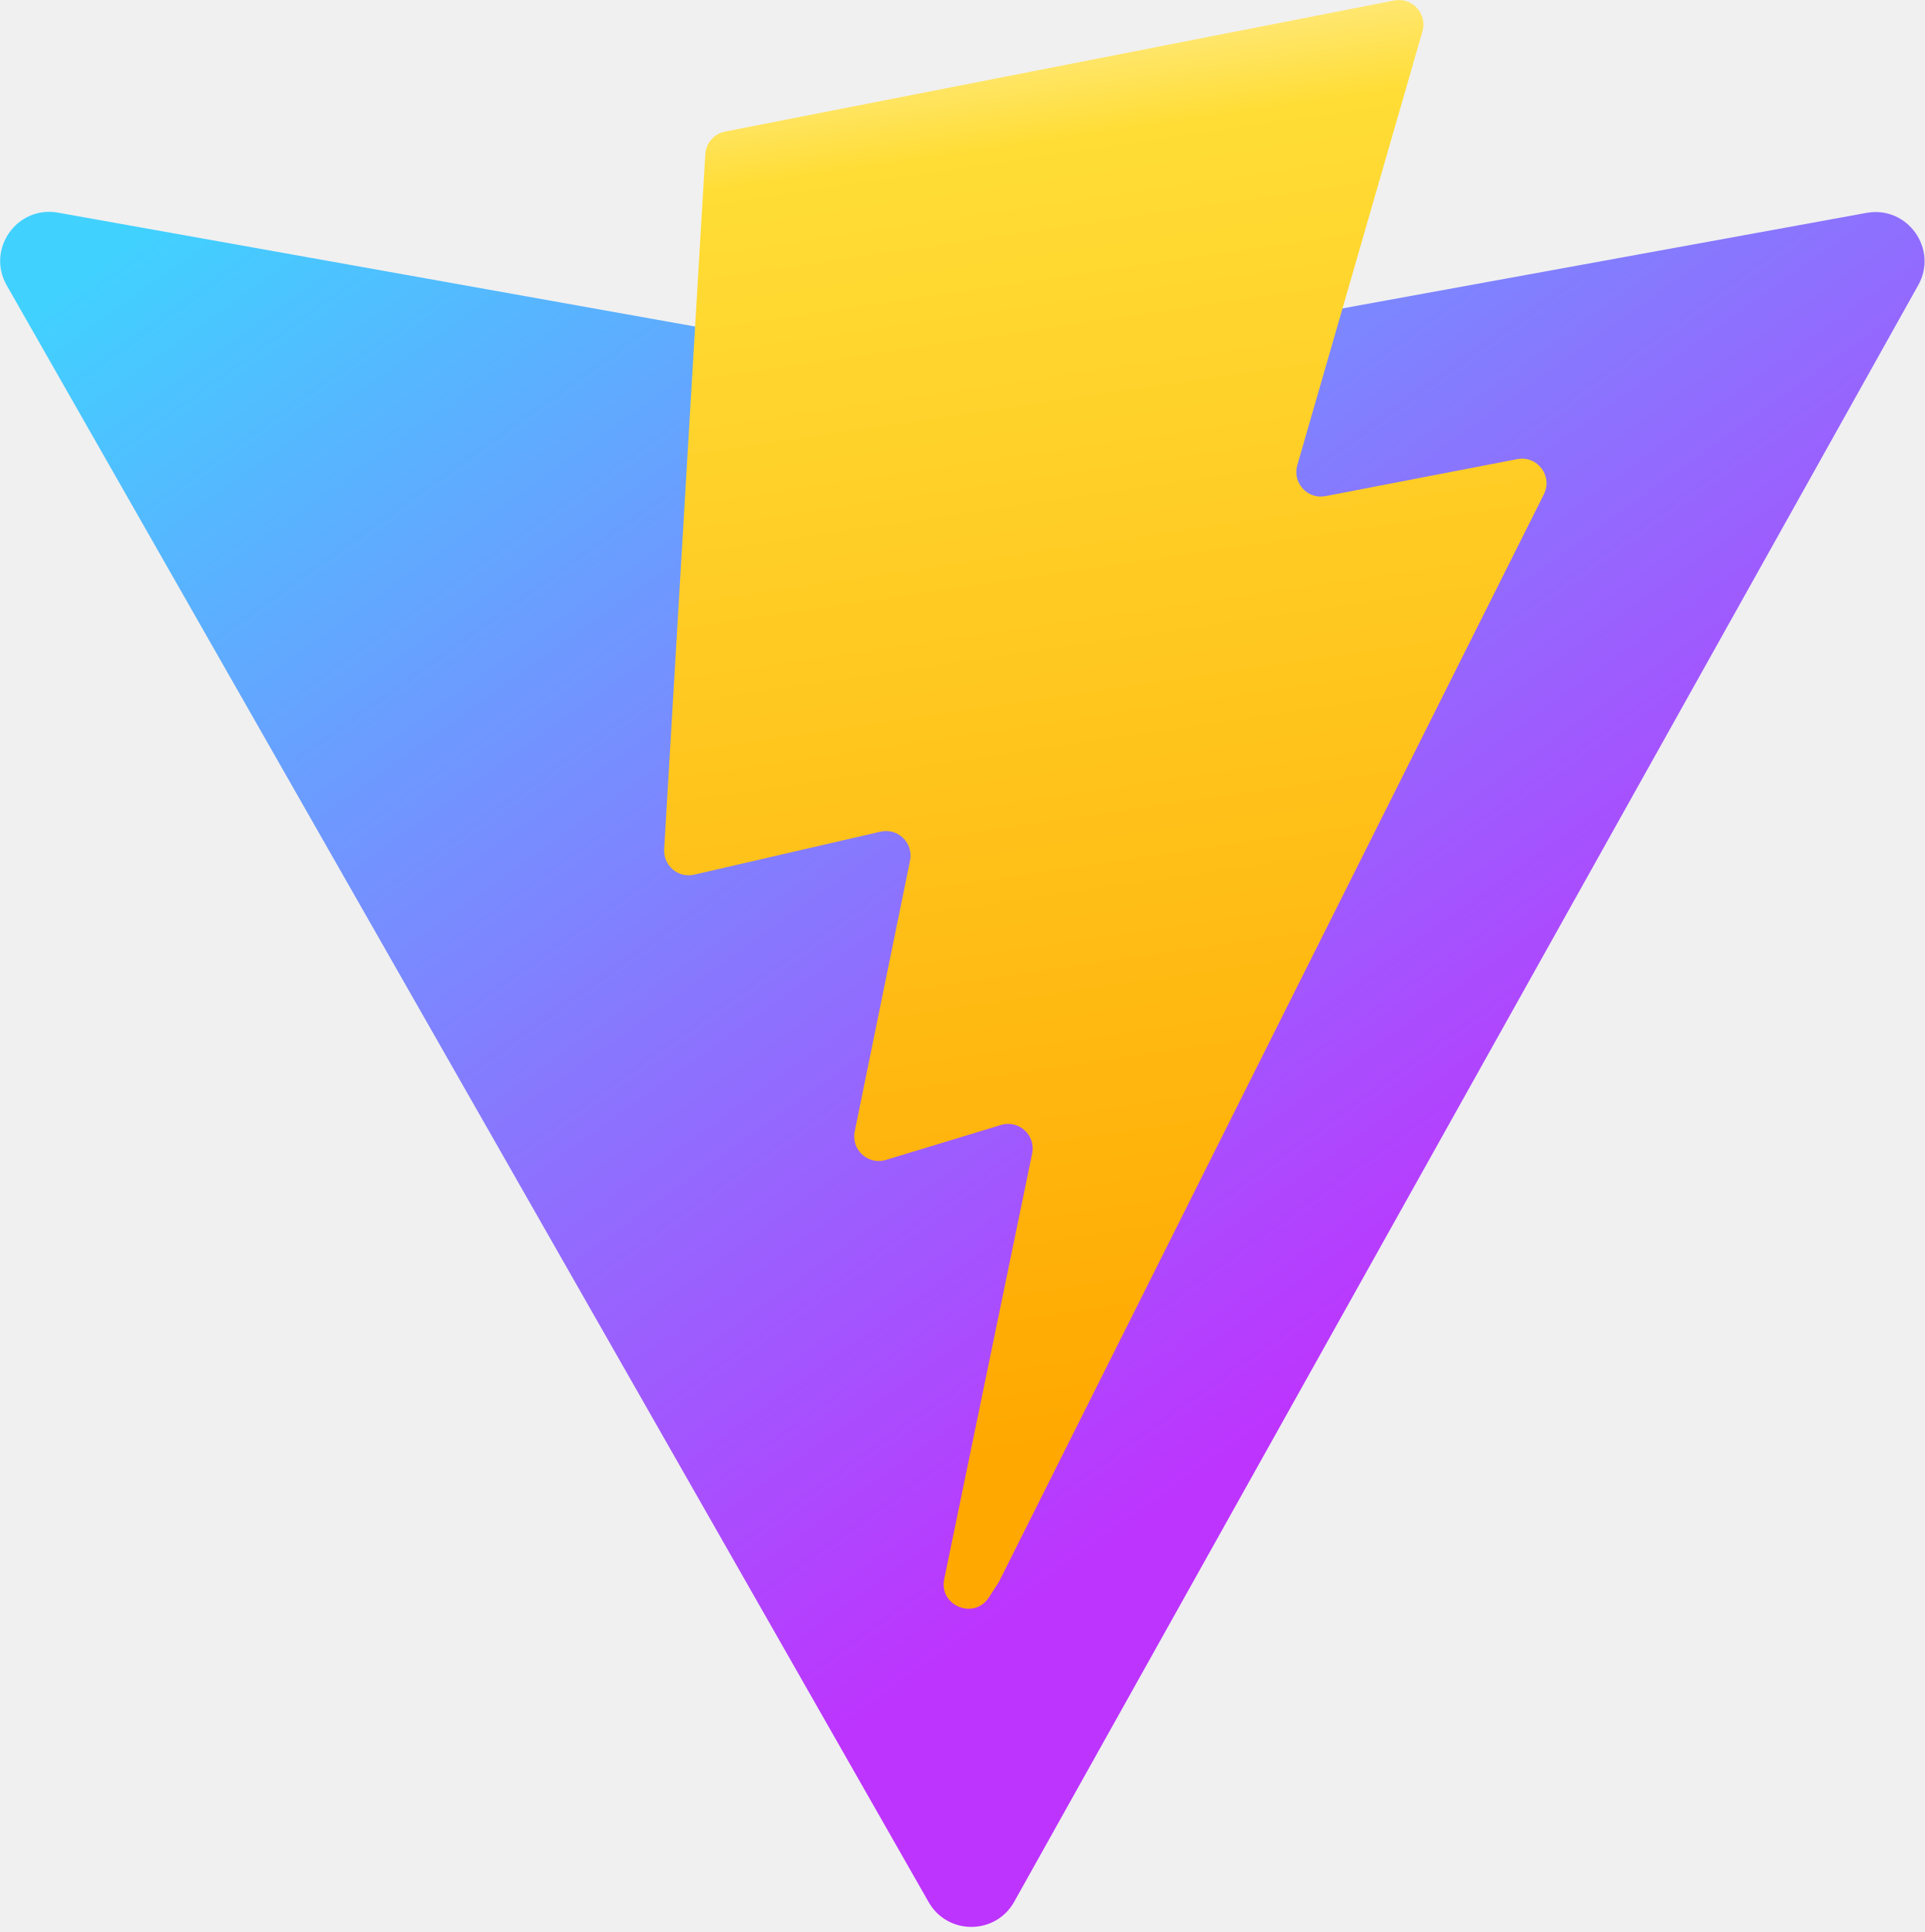
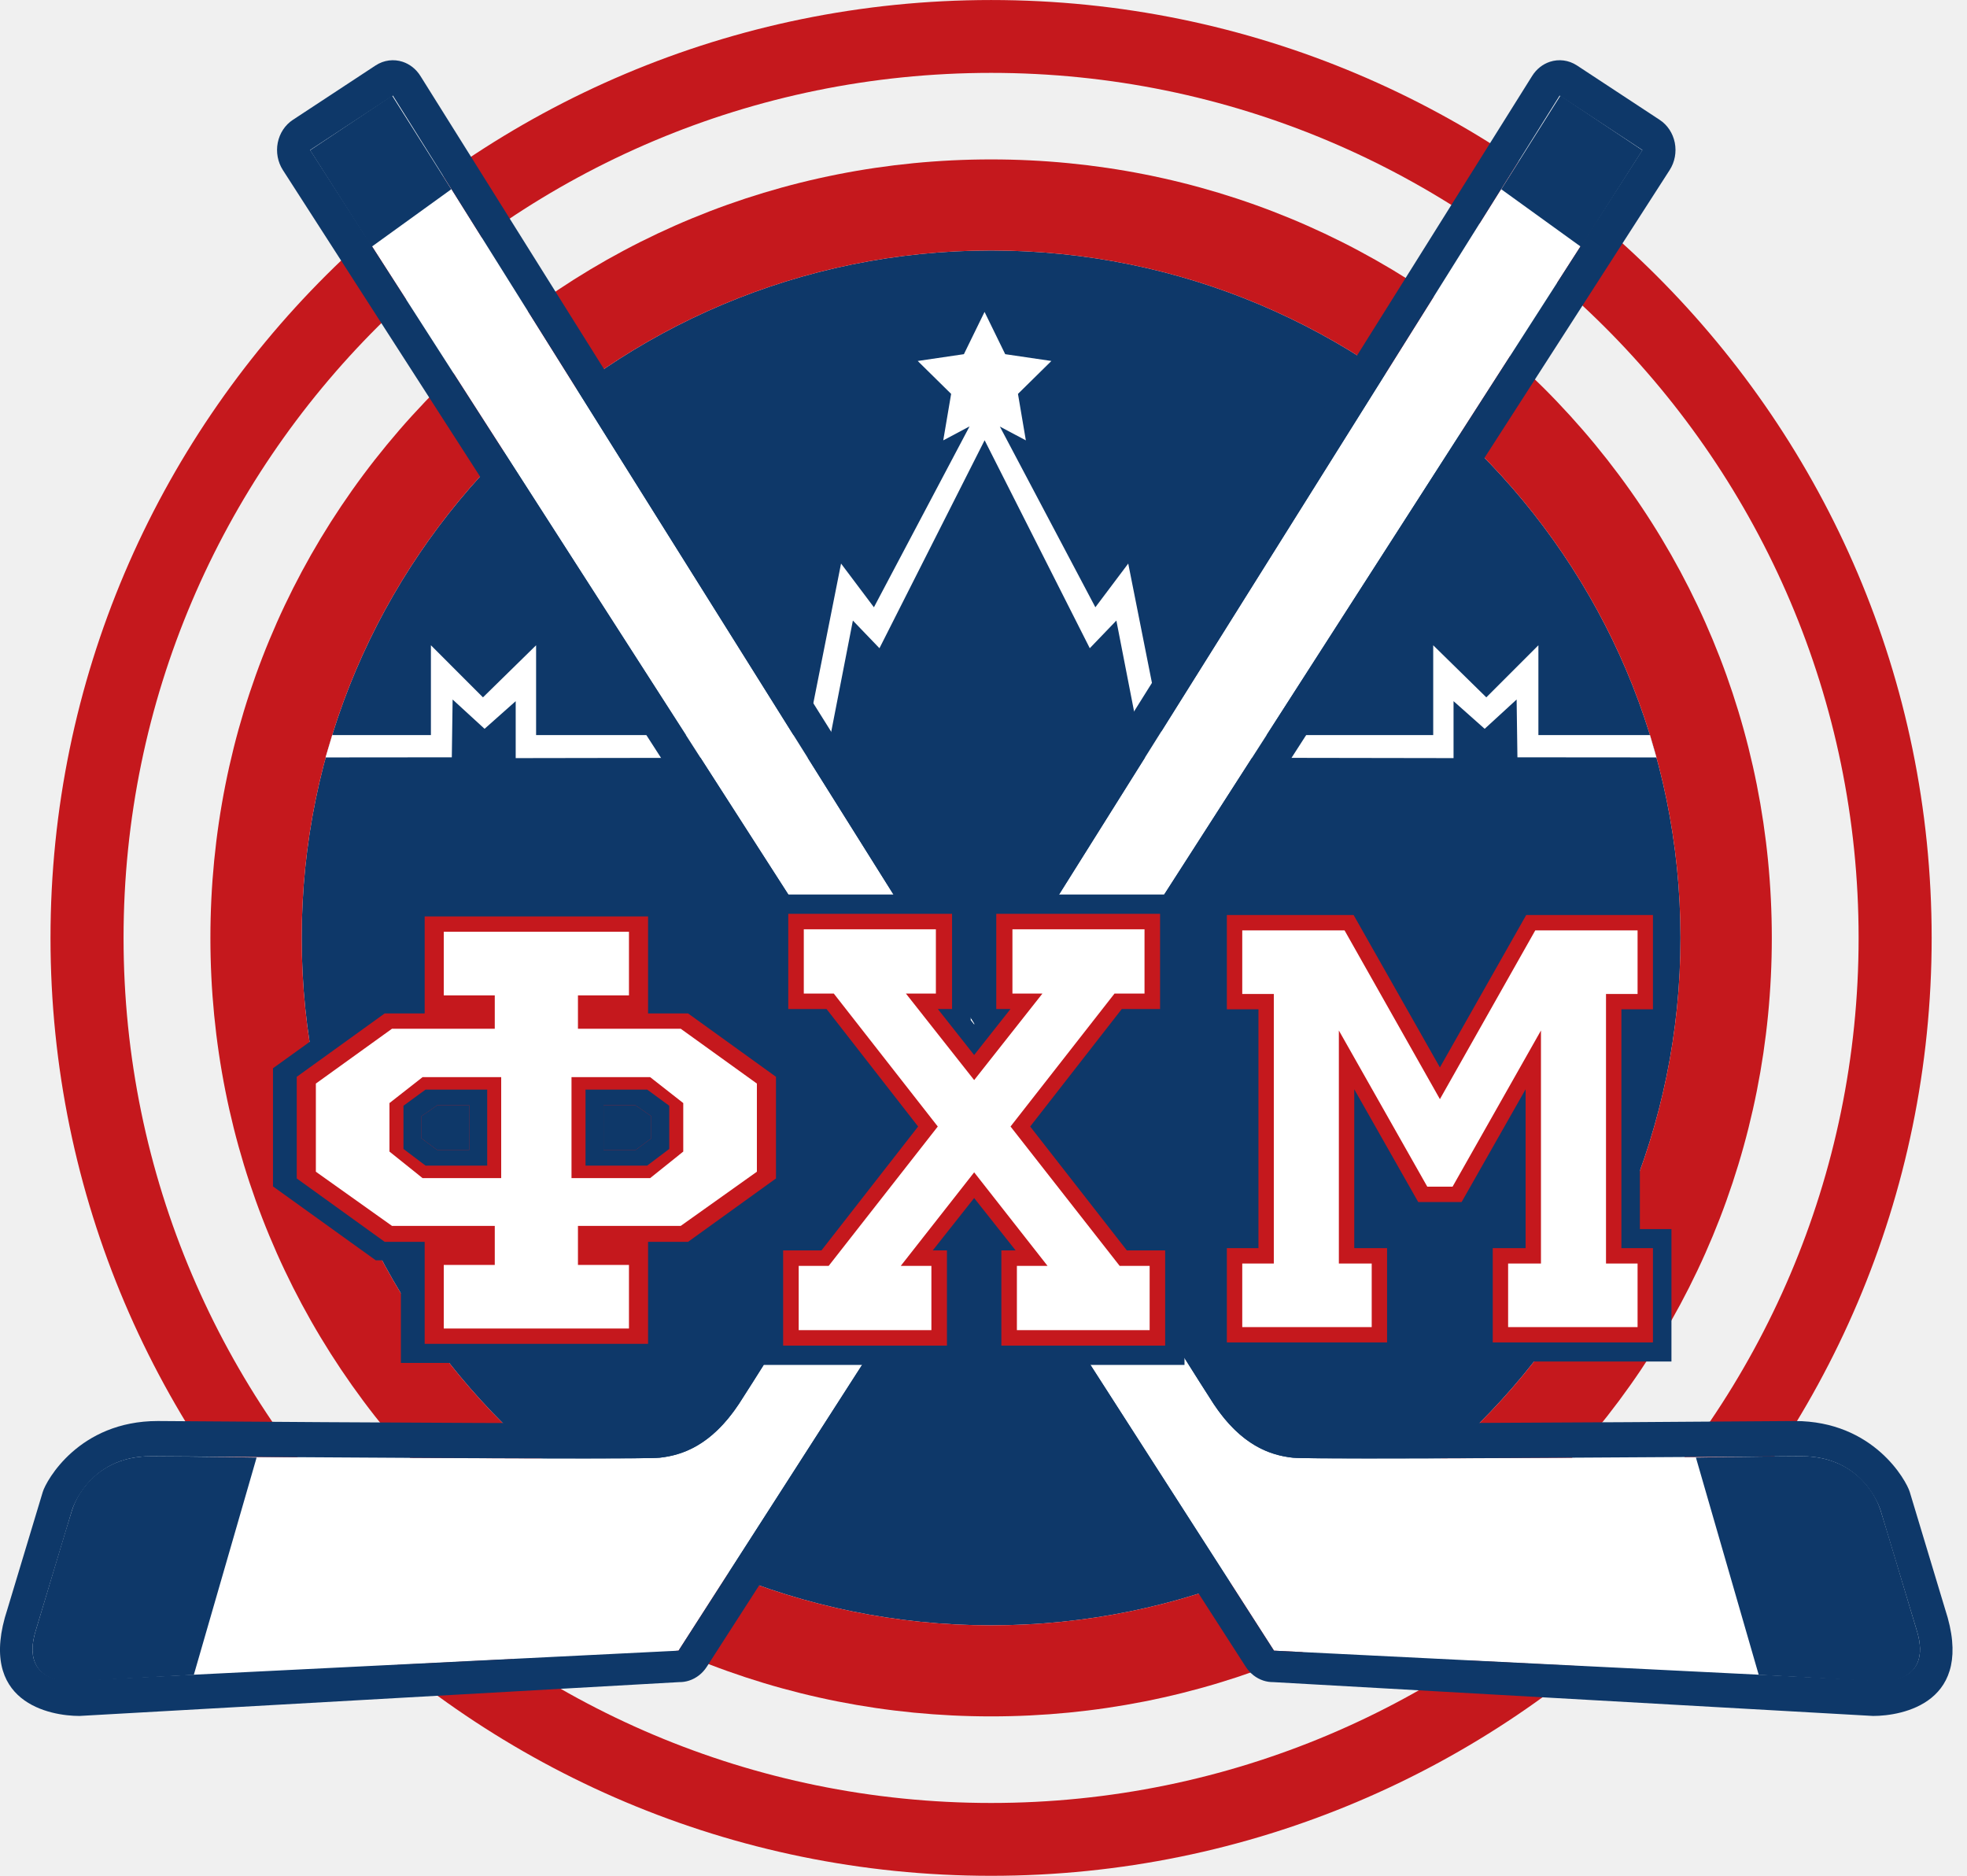
- <svg xmlns="http://www.w3.org/2000/svg" aria-hidden="true" role="img" class="iconify iconify--logos" width="31.88" height="32" preserveAspectRatio="xMidYMid meet" viewBox="0 0 256 257">
-   <defs>
-     <linearGradient id="IconifyId1813088fe1fbc01fb466" x1="-.828%" x2="57.636%" y1="7.652%" y2="78.411%">
-       <stop offset="0%" stop-color="#41D1FF" />
-       <stop offset="100%" stop-color="#BD34FE" />
-     </linearGradient>
-     <linearGradient id="IconifyId1813088fe1fbc01fb467" x1="43.376%" x2="50.316%" y1="2.242%" y2="89.03%">
-       <stop offset="0%" stop-color="#FFEA83" />
-       <stop offset="8.333%" stop-color="#FFDD35" />
-       <stop offset="100%" stop-color="#FFA800" />
-     </linearGradient>
-   </defs>
-   <path fill="url(#IconifyId1813088fe1fbc01fb466)" d="M255.153 37.938L134.897 252.976c-2.483 4.44-8.862 4.466-11.382.048L.875 37.958c-2.746-4.814 1.371-10.646 6.827-9.67l120.385 21.517a6.537 6.537 0 0 0 2.322-.004l117.867-21.483c5.438-.991 9.574 4.796 6.877 9.62Z" />
-   <path fill="url(#IconifyId1813088fe1fbc01fb467)" d="M185.432.063L96.44 17.501a3.268 3.268 0 0 0-2.634 3.014l-5.474 92.456a3.268 3.268 0 0 0 3.997 3.378l24.777-5.718c2.318-.535 4.413 1.507 3.936 3.838l-7.361 36.047c-.495 2.426 1.782 4.5 4.151 3.78l15.304-4.649c2.372-.72 4.652 1.36 4.15 3.788l-11.698 56.621c-.732 3.542 3.979 5.473 5.943 2.437l1.313-2.028l72.516-144.72c1.215-2.423-.88-5.186-3.54-4.672l-25.505 4.922c-2.396.462-4.435-1.77-3.759-4.114l16.646-57.705c.677-2.35-1.37-4.583-3.769-4.113Z" />
+ <svg xmlns="http://www.w3.org/2000/svg" width="86" height="82" viewBox="0 0 86 82" fill="none">
+   <g id="g10">
+     <g id="g12">
+       <path id="path14" d="M73.473 41.001C73.473 57.597 59.979 71.052 43.332 71.052C26.686 71.052 13.191 57.597 13.191 41.001C13.191 24.404 26.686 10.95 43.332 10.95C59.979 10.95 73.473 24.404 73.473 41.001Z" fill="#0E3869" />
+       <path id="path16" d="M43.332 6.969C34.214 6.969 25.643 10.509 19.196 16.937C12.749 23.364 9.199 31.91 9.199 41.001C9.199 50.091 12.749 58.637 19.196 65.065C25.643 71.492 34.214 75.032 43.332 75.032C52.45 75.032 61.022 71.492 67.468 65.065C73.915 58.637 77.466 50.091 77.466 41.001C77.466 31.91 73.915 23.364 67.468 16.937C61.022 10.509 52.45 6.969 43.332 6.969ZM43.332 10.95C59.979 10.95 73.473 24.404 73.473 41.001C73.473 57.597 59.979 71.052 43.332 71.052C26.686 71.052 13.191 57.597 13.191 41.001C13.191 24.404 26.686 10.95 43.332 10.95Z" fill="#C5181D" />
+       <path id="path18" d="M43.332 3.186C22.418 3.186 5.402 20.149 5.402 41.001C5.402 61.852 22.418 78.817 43.332 78.817C64.246 78.817 81.261 61.852 81.261 41.001C81.261 20.149 64.246 3.186 43.332 3.186ZM43.332 82.001C20.657 82.001 2.208 63.608 2.208 41.001C2.208 18.393 20.657 0.001 43.332 0.001C66.008 0.001 84.455 18.393 84.455 41.001C84.455 63.608 66.008 82.001 43.332 82.001Z" fill="#C5181D" />
+       <path id="path20" d="M72.423 33.111L66.344 33.106L66.309 30.579L64.912 31.86L63.551 30.651V33.141L49.977 33.119L48.809 27.128L47.647 28.337L43.052 19.251L43.049 19.259L43.046 19.251L38.451 28.337L37.289 27.128L36.122 33.119L22.547 33.141V30.651L21.186 31.86L19.789 30.579L19.754 33.106L14.232 33.111L14.525 32.134H18.84V28.208L21.116 30.485L23.439 28.208V32.134H35.283L36.772 24.636L38.209 26.547L42.39 18.64L41.24 19.251L41.585 17.219L40.124 15.78L42.143 15.483L43.046 13.635L43.949 15.483L45.968 15.78L44.507 17.219L44.852 19.251L43.715 18.647L47.891 26.547L49.328 24.636L50.818 32.134H62.662V28.208L64.984 30.485L67.261 28.208V32.134H72.139L72.423 33.111Z" fill="white" />
+       <path id="path22" d="M3.866 63.644C3.866 63.644 27.871 63.829 28.841 63.724C29.812 63.62 31.093 63.2 32.304 61.376C33.515 59.553 68.19 4.179 68.19 4.179L71.809 6.558L29.667 72.159L0.857 73.616L3.866 63.644Z" fill="white" />
+       <path id="path24" d="M67.764 2.701C67.457 2.802 67.18 3.012 66.988 3.319C66.641 3.873 32.311 58.696 31.125 60.481C30.564 61.324 29.966 61.841 29.295 62.061C29.113 62.12 28.92 62.161 28.706 62.185C27.72 62.253 16.354 62.192 6.9 62.12C3.449 62.12 2.018 64.73 1.87 65.22L0.325 70.342C-1.035 74.457 2.228 75.013 3.472 75.013L29.693 73.534C29.845 73.536 29.993 73.513 30.134 73.466C30.442 73.365 30.715 73.155 30.902 72.863L73 7.433C73.225 7.084 73.306 6.652 73.224 6.237C73.141 5.823 72.903 5.463 72.566 5.241L68.948 2.862C68.58 2.621 68.149 2.575 67.764 2.701ZM68.19 4.179L71.808 6.558L29.666 72.159L3.121 73.475C3.121 73.475 0.857 73.616 1.557 71.299C2.119 69.434 3.15 66.013 3.15 66.013C3.15 66.013 3.866 63.644 6.618 63.66C10.874 63.685 27.98 63.817 28.841 63.724C29.112 63.694 29.407 63.641 29.718 63.539C30.522 63.276 31.431 62.69 32.304 61.376C33.515 59.553 68.19 4.179 68.19 4.179Z" fill="#0E3869" />
+       <path id="path26" d="M71.808 6.568L69.121 10.788L65.637 8.273L68.225 4.179L71.808 6.568Z" fill="#0E3869" />
+       <path id="path28" d="M11.219 63.718L8.474 73.216C8.474 73.216 4.036 73.452 3.296 73.503C2.205 73.578 1.02 73.076 1.557 71.299C2.074 69.587 2.864 66.917 3.151 66.013C3.437 65.11 4.447 63.646 6.618 63.66C8.79 63.674 11.219 63.718 11.219 63.718Z" fill="#0E3869" />
+       <path id="path30" d="M81.503 63.644C81.503 63.644 57.498 63.829 56.526 63.724C55.556 63.62 54.275 63.2 53.064 61.376C51.853 59.553 17.179 4.179 17.179 4.179L13.56 6.558L55.701 72.159L84.511 73.616L81.503 63.644Z" fill="white" />
+       <path id="path32" d="M17.604 2.701C17.218 2.575 16.788 2.621 16.42 2.862L12.802 5.241C12.464 5.463 12.227 5.823 12.144 6.237C12.062 6.652 12.143 7.084 12.367 7.433L54.465 72.863C54.653 73.155 54.926 73.365 55.233 73.466C55.375 73.513 55.523 73.536 55.674 73.534L81.895 75.013C83.139 75.013 86.403 74.457 85.042 70.342L83.497 65.22C83.349 64.73 81.919 62.12 78.467 62.12C69.014 62.192 57.648 62.253 56.661 62.185C56.447 62.161 56.255 62.12 56.073 62.061C55.401 61.841 54.803 61.324 54.243 60.481C53.057 58.696 18.726 3.873 18.38 3.319C18.188 3.012 17.91 2.802 17.604 2.701ZM17.178 4.179C17.178 4.179 51.853 59.553 53.064 61.376C53.937 62.69 54.846 63.276 55.648 63.539C55.96 63.641 56.255 63.694 56.526 63.724C57.388 63.817 74.493 63.685 78.749 63.66C81.502 63.644 82.217 66.013 82.217 66.013C82.217 66.013 83.248 69.434 83.811 71.299C84.51 73.616 82.246 73.475 82.246 73.475L55.701 72.159L13.559 6.558L17.178 4.179Z" fill="#0E3869" />
+       <path id="path34" d="M13.56 6.568L16.247 10.788L19.731 8.273L17.143 4.179L13.56 6.568Z" fill="#0E3869" />
+       <path id="path36" d="M74.148 63.718L76.894 73.216C76.894 73.216 81.332 73.452 82.071 73.503C83.163 73.578 84.348 73.076 83.811 71.299C83.294 69.587 82.503 66.917 82.217 66.013C81.93 65.11 80.921 63.646 78.75 63.66C76.579 63.674 74.148 63.718 74.148 63.718Z" fill="#0E3869" />
+       <path id="path38" d="M34.635 51.726L30.347 54.809H29.042V59.296H17.858V54.809H16.555L12.266 51.726V46.798L16.555 43.715H17.858V39.475H29.042V43.715H30.347L34.635 46.798V51.726Z" fill="#C5181D" />
+       <path id="path40" d="M29.873 50.341V48.221L28.425 47.087H24.987V51.502H28.425L29.873 50.341ZM21.913 51.502V47.087H18.476L17.028 48.221V50.341L18.476 51.502H21.913ZM33.092 51.222L29.763 53.59H25.269V55.296H27.499V58.077H19.402V55.296H21.632V53.59H17.138L13.81 51.222V47.368L17.138 44.972H21.632V43.513H19.402V40.733H27.499V43.513H25.269V44.972H29.763L33.092 47.368V51.222ZM34.258 51.634V46.955L30.209 44.037H28.666V39.797H18.236V44.037H16.692L12.643 46.955V51.634L16.692 54.553H18.236V59.013H28.666V54.553H30.209L34.258 51.634ZM34.635 51.745L30.347 54.828H29.042V59.316H17.858V54.828H16.555L12.266 51.745V46.817L16.555 43.734H17.858V39.494H29.042V43.734H30.347L34.635 46.817V51.745Z" fill="white" />
+       <path id="path42" d="M20.515 50.27H19.108L18.427 49.763V48.793L19.116 48.319H20.515V50.27ZM27.794 50.27H26.387V48.319H27.786L28.474 48.793V49.763L27.794 50.27ZM18.607 50.956H21.301V47.633H18.604L17.64 48.338V50.226L18.607 50.956ZM25.6 50.956H28.294L29.261 50.226V48.338L28.297 47.633H25.6V50.956ZM18.567 58.747H28.334V54.287H30.083L33.927 51.516V47.073L30.083 44.302H28.334V40.063H18.567V44.302H16.819L12.974 47.073V51.516L16.819 54.287H18.567V58.747ZM29.373 59.581H17.527V55.094H16.428L11.935 51.864V46.699L16.428 43.468H17.527V39.229H29.373V43.468H30.474L34.966 46.699V51.864L30.474 55.094H29.373V59.581Z" fill="#0E3869" />
+       <path id="path44" d="M72.812 59.253H64.695V53.996H66.158V49.728L64.226 53.114H61.685L59.752 49.728V53.996H61.215V59.253H53.098V53.996H54.478V44.69H53.098V39.432H59.531L62.955 45.544L66.379 39.432H72.812V44.69H71.432V53.996H72.812V59.253Z" fill="#C5181D" />
+       <path id="path46" d="M71.597 58.015H65.937V55.234H67.373V45.048L63.508 51.876H62.403L58.537 45.048V55.234H59.973V58.015H54.313V55.234H55.693V43.451H54.313V40.672H58.786L62.955 48.049L67.124 40.672H71.597V43.451H70.217V55.234H71.597V58.015ZM72.536 58.951V54.299H71.156V44.388H72.536V39.735H66.572L62.955 46.122L59.338 39.735H53.374V44.388H54.755V54.299H53.374V58.951H60.912V54.299H59.476V48.627L61.851 52.812H64.06L66.434 48.627V54.299H64.999V58.951H72.536ZM72.812 59.253H64.695V53.996H66.158V49.728L64.226 53.115H61.685L59.752 49.728V53.996H61.215V59.253H53.098V53.996H54.478V44.691H53.098V39.432H59.531L62.955 45.544L66.379 39.432H72.812V44.691H71.432V53.996H72.812V59.253Z" fill="white" />
+       <path id="path48" d="M65.265 58.685H72.269V54.564H70.89V44.122H72.269V40.001H66.728L62.955 46.662L59.182 40.001H53.64V44.122H55.021V54.564H53.64V58.685H60.645V54.564H59.21V47.618L62.006 52.546H63.904L66.701 47.618V54.564H65.265V58.685ZM73.078 59.519H64.428V53.73H65.892V50.731L64.38 53.38H61.53L60.019 50.731V53.73H61.481V59.519H52.831V53.73H54.212V44.956H52.831V39.166H59.687L62.955 44.999L66.222 39.166H73.078V44.956H71.698V53.73H73.078V59.519Z" fill="#0E3869" />
+       <path id="path50" d="M51.519 59.418H43.233V54.106L42.592 53.271L41.95 54.106V59.418H33.664V54.106H35.617L39.439 49.266L35.841 44.704H33.887V39.392H42.173V44.704L42.592 45.233L43.01 44.704V39.392H51.296V44.704H49.343L45.744 49.266L49.566 54.106H51.519V59.418Z" fill="#C5181D" />
+       <path id="path52" d="M50.264 58.148H44.46V55.338H45.8L42.592 51.249L39.383 55.338H40.722V58.148H34.92V55.338H36.231L41.001 49.246L36.454 43.433H35.143V40.624H40.918V43.433H39.607L42.592 47.216L45.577 43.433H44.265V40.624H50.04V43.433H48.729L44.182 49.246L48.953 55.338H50.264V58.148ZM51.212 59.093V54.392H49.399L45.381 49.246L49.175 44.379H50.989V39.678H43.289V44.379H43.624L42.592 45.686L41.559 44.379H41.894V39.678H34.194V44.379H36.008L39.802 49.246L35.785 54.392H33.971V59.093H41.671V54.392H41.337L42.592 52.806L43.847 54.392H43.512V59.093H51.212ZM51.519 59.399H43.233V54.087L42.592 53.252L41.95 54.087V59.399H33.664V54.087H35.617L39.439 49.246L35.841 44.685H33.887V39.373H42.173V44.685L42.592 45.213L43.01 44.685V39.373H51.296V44.685H49.343L45.744 49.246L49.566 54.087H51.519V59.399Z" fill="white" />
+       <path id="path54" d="M43.781 58.824H50.943V54.661H49.267L45.041 49.246L49.044 44.111H50.72V39.947H43.558V44.111H44.178L42.591 46.12L41.005 44.111H41.625V39.947H34.464V44.111H36.139L40.142 49.246L35.916 54.661H34.24V58.824H41.402V54.661H40.781L42.591 52.373L44.403 54.661H43.781V58.824ZM51.788 59.667H42.964V54.178L42.591 53.693L42.219 54.177V59.667H33.395V53.818H35.486L39.096 49.246L35.71 44.953H33.618V39.104H42.442V44.592L42.591 44.781L42.741 44.592V39.104H51.564V44.953H49.474L46.087 49.246L49.696 53.818H51.788V59.667Z" fill="#0E3869" />
+       <path id="path56" d="M26.386 50.27V48.319H27.785L28.474 48.793V49.763L27.793 50.27H26.386Z" fill="#0E3869" />
+       <path id="path58" d="M20.516 50.27V48.319H19.117L18.428 48.793V49.763L19.109 50.27H20.516Z" fill="#0E3869" />
+     </g>
+   </g>
</svg>
